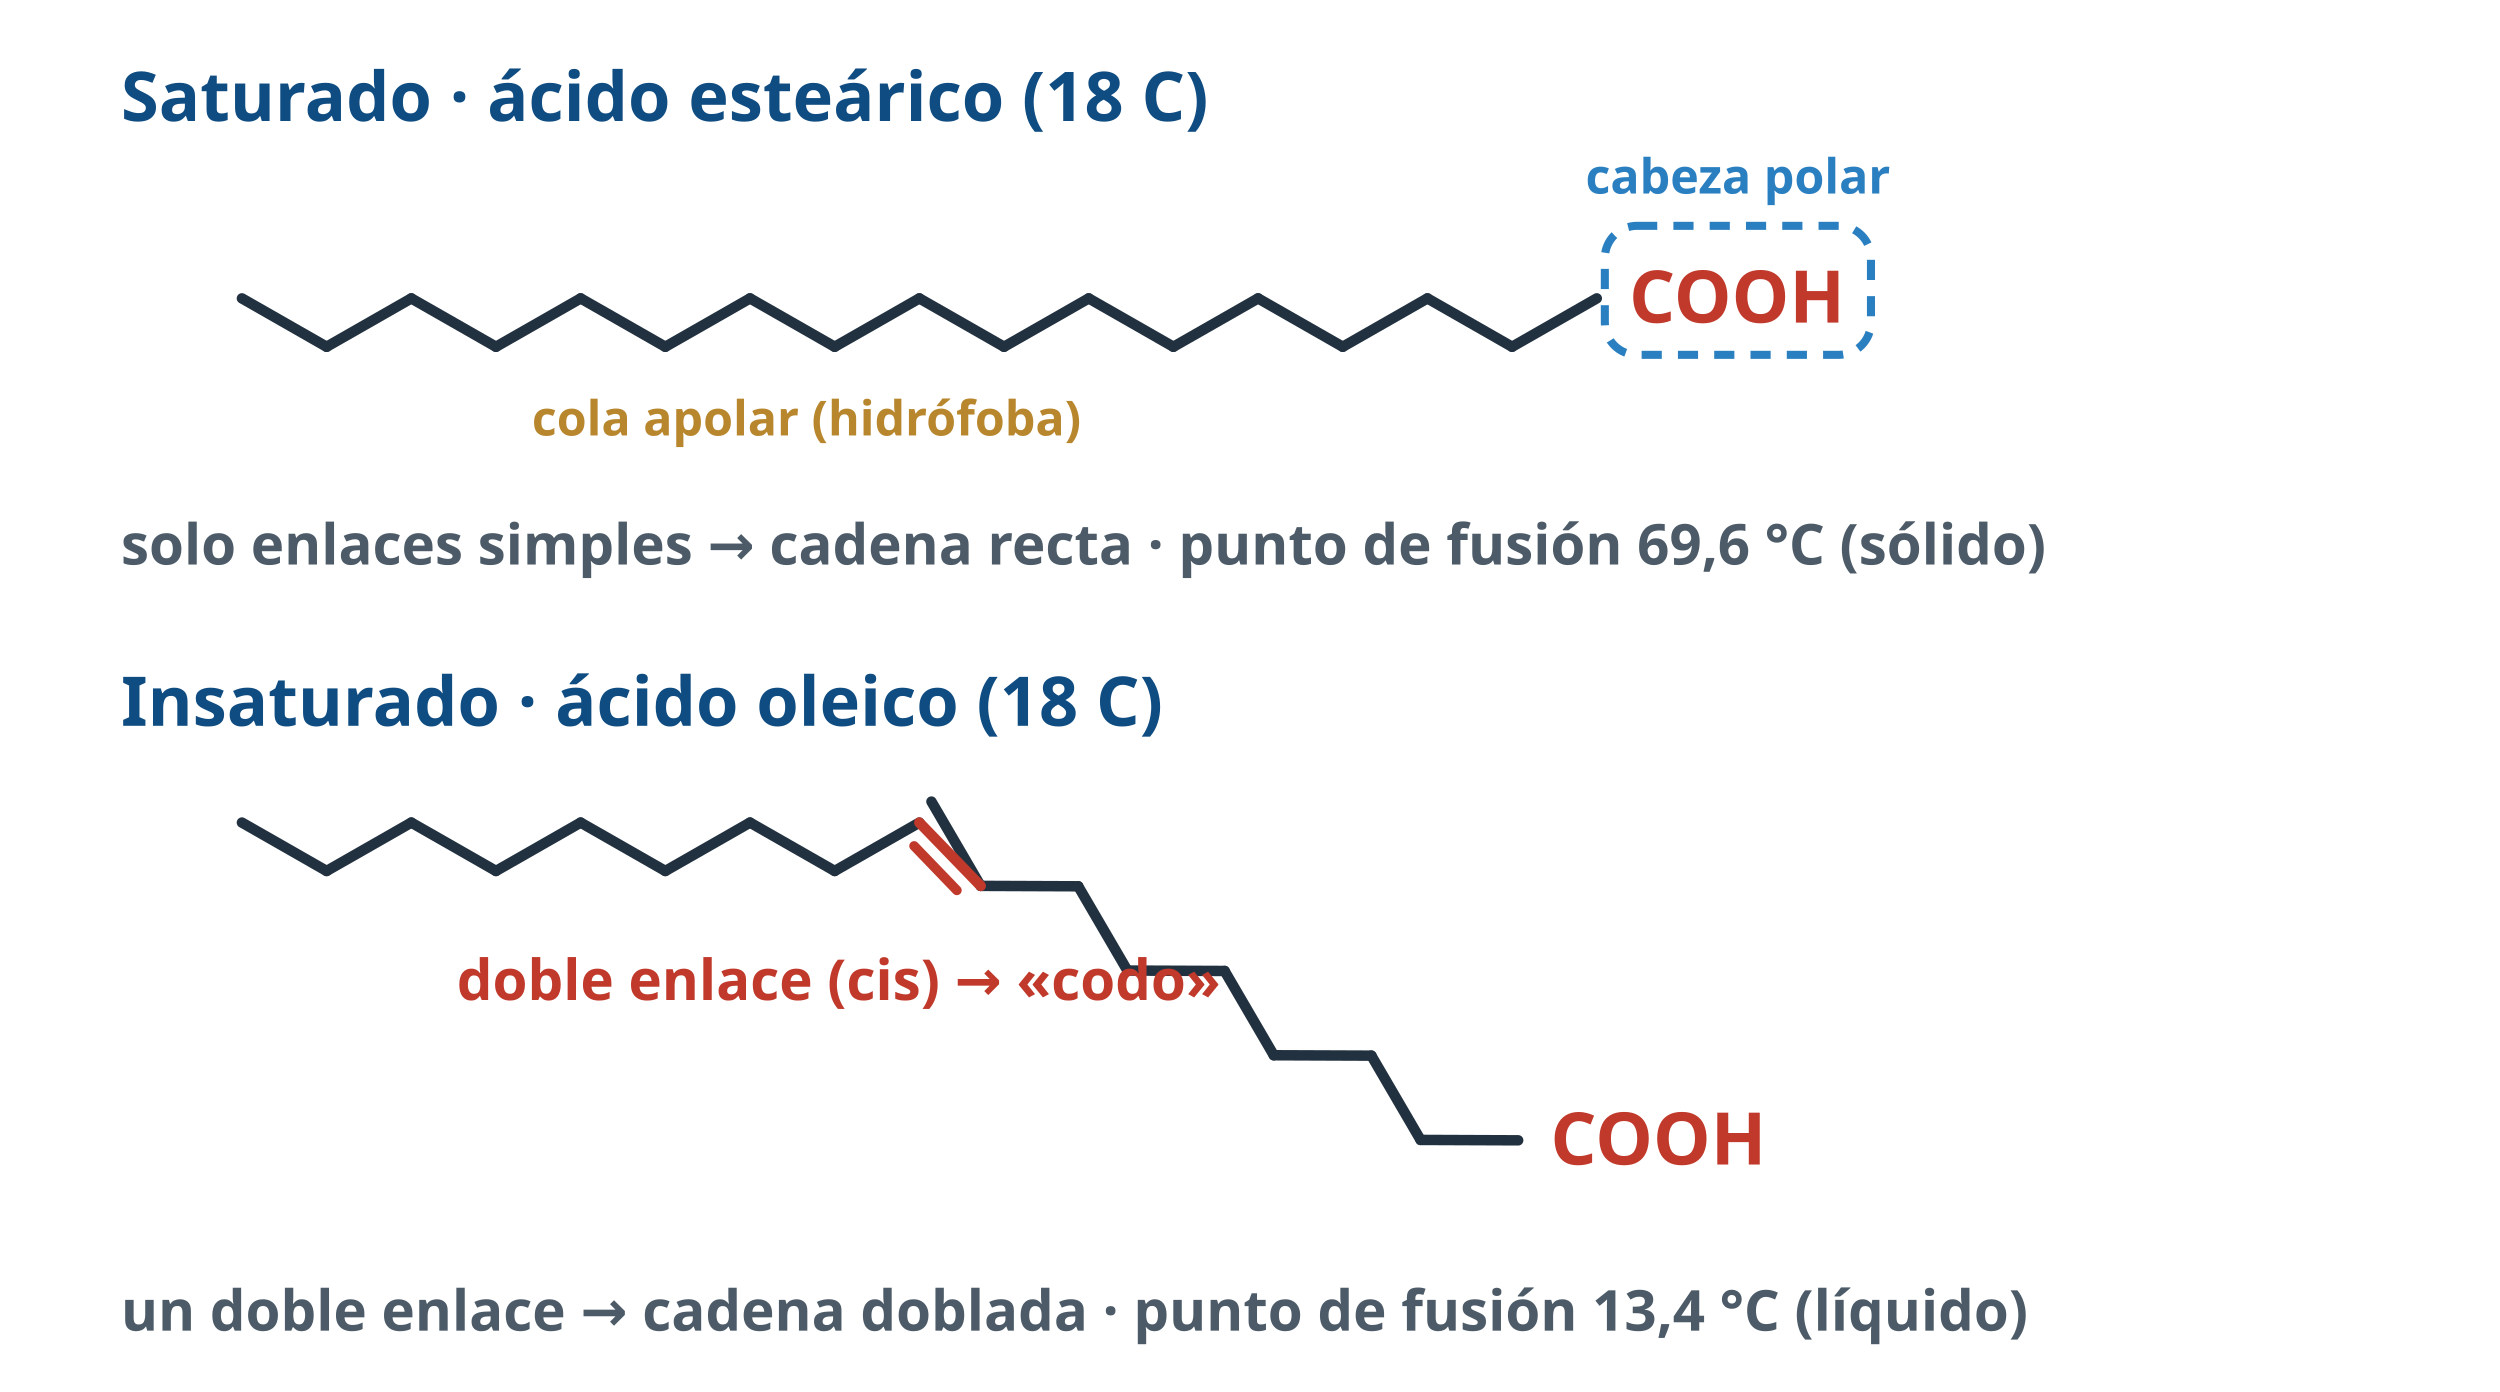
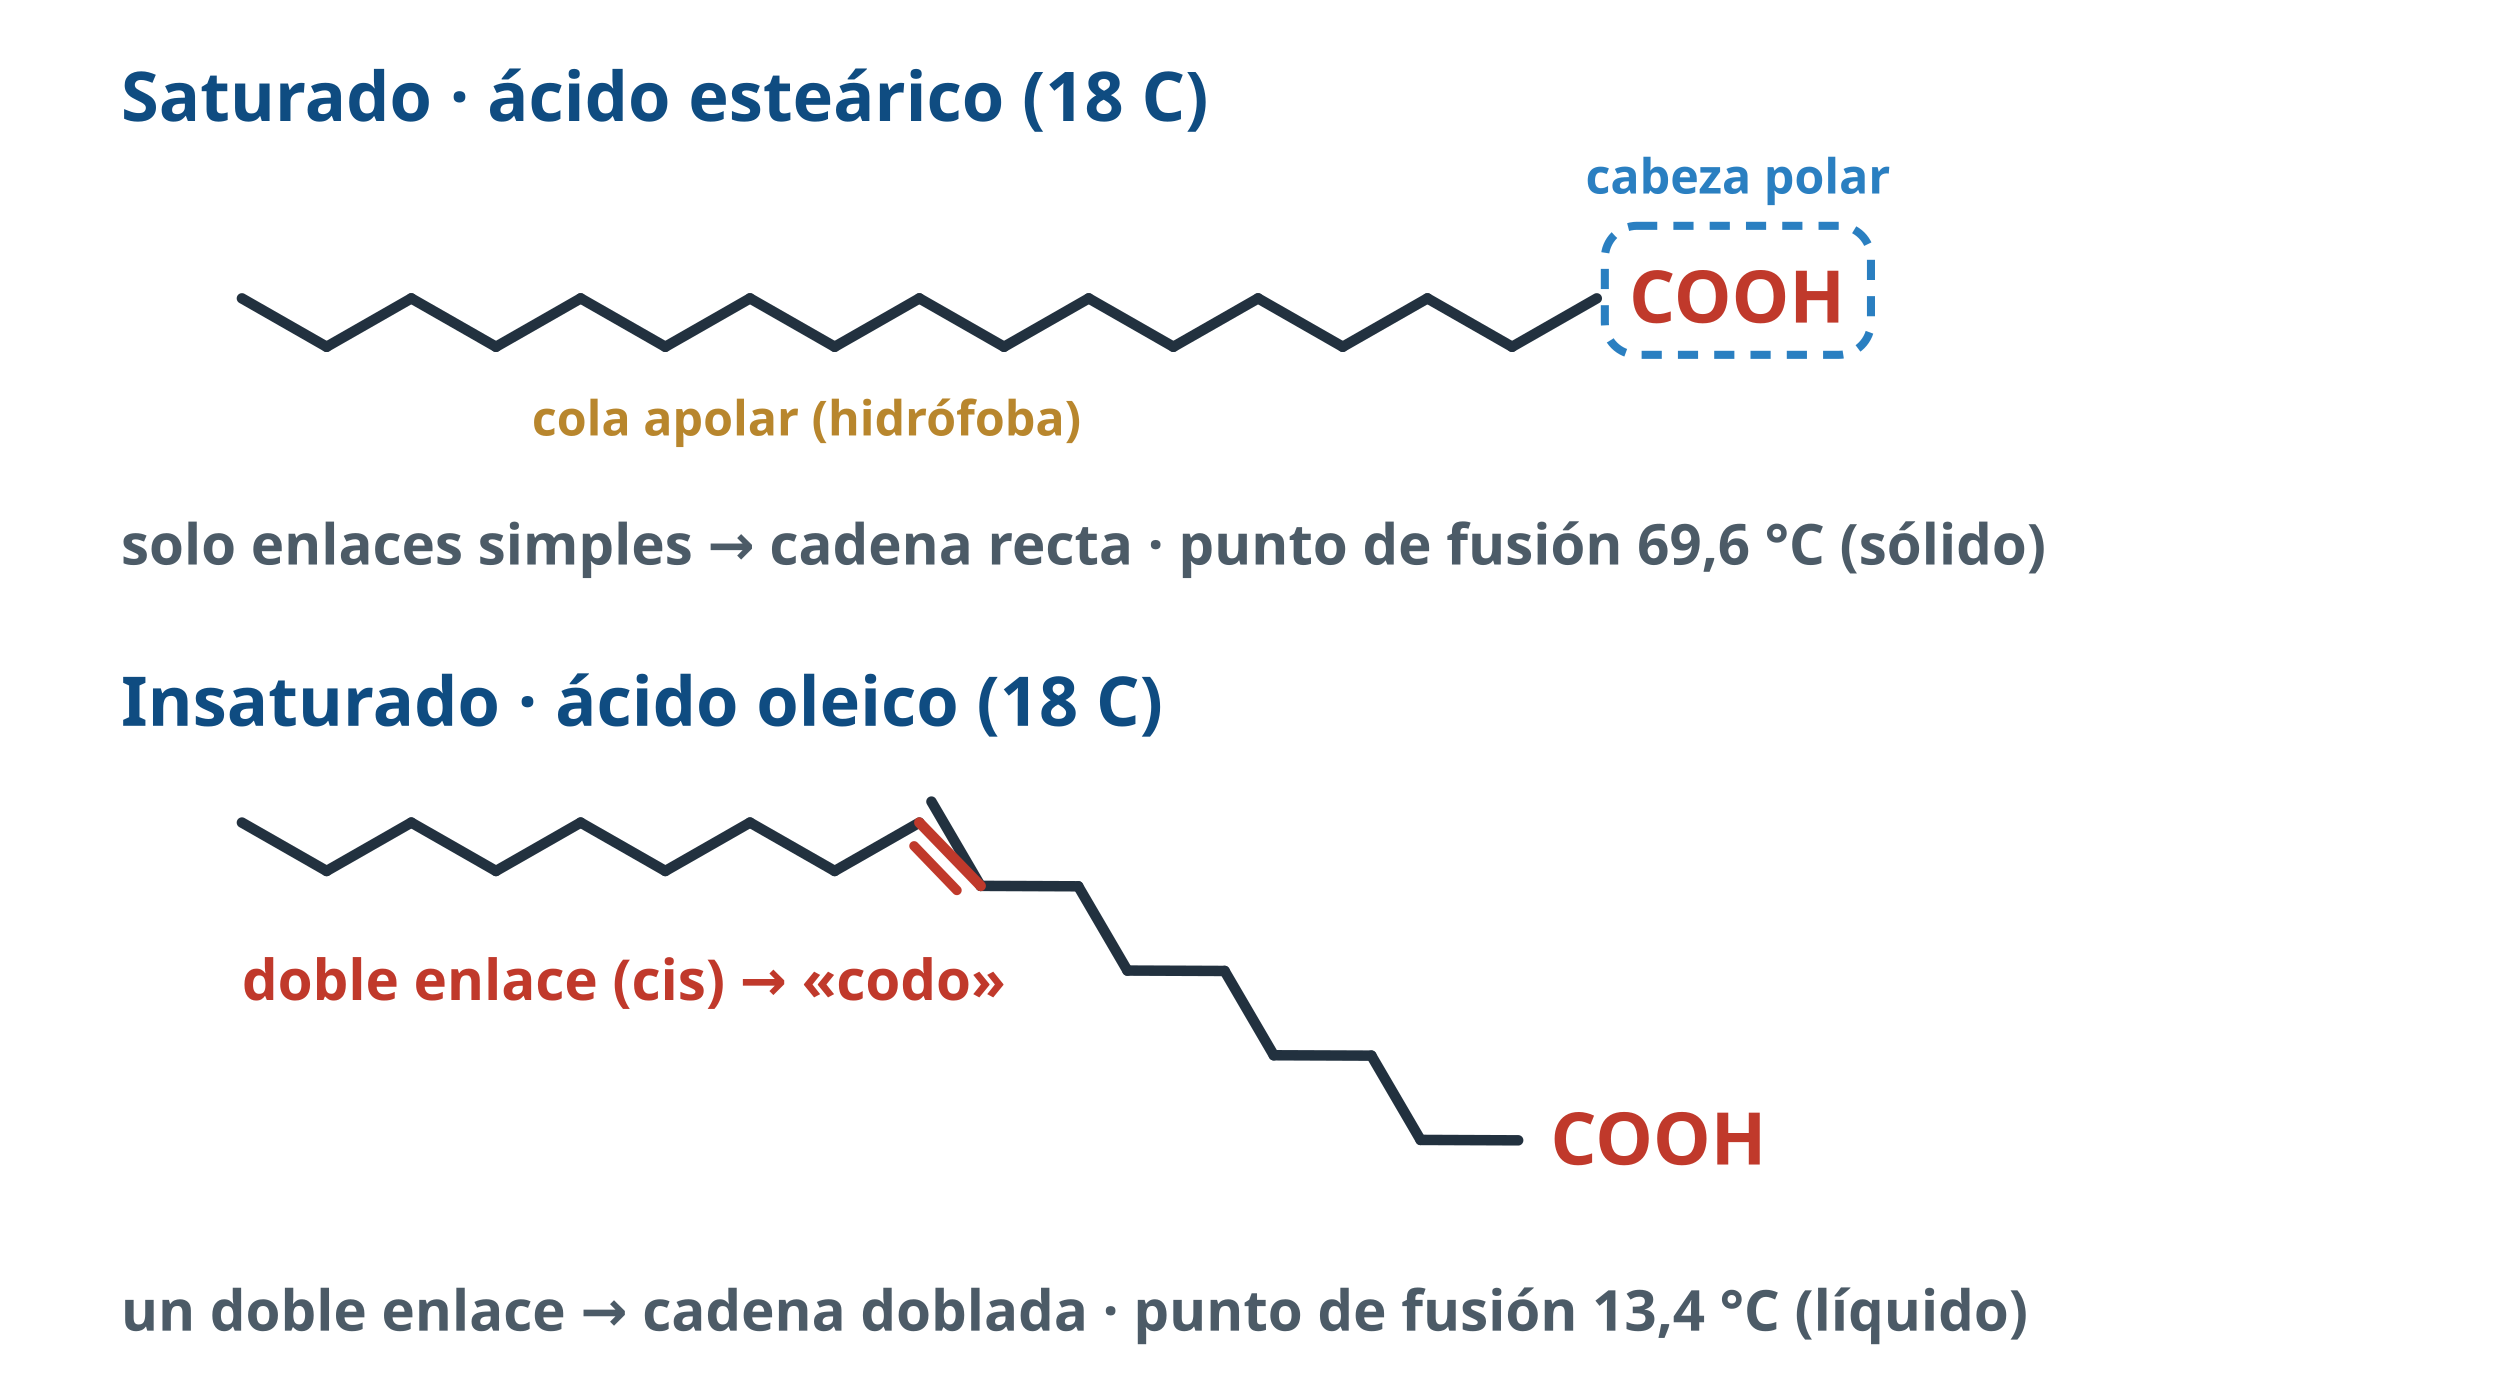
<svg xmlns="http://www.w3.org/2000/svg" viewBox="0 0 620 345" role="img" font-family="Nunito, 'Segoe UI', system-ui, sans-serif">
  <defs>
    <marker id="fl" viewBox="0 0 10 10" refX="8" refY="5" markerWidth="7" markerHeight="7" orient="auto-start-reverse">
      <path d="M0,0 L10,5 L0,10 z" fill="#2a7fc1" />
    </marker>
    <marker id="fk" viewBox="0 0 10 10" refX="8" refY="5" markerWidth="7" markerHeight="7" orient="auto-start-reverse">
      <path d="M0,0 L10,5 L0,10 z" fill="#22313f" />
    </marker>
    <radialGradient id="gO" cx="35%" cy="35%" r="70%">
      <stop offset="0" stop-color="#f08a7e" />
      <stop offset="1" stop-color="#c0392b" />
    </radialGradient>
    <radialGradient id="gH" cx="35%" cy="35%" r="70%">
      <stop offset="0" stop-color="#ffffff" />
      <stop offset="1" stop-color="#d5dde3" />
    </radialGradient>
  </defs>
  <line x1="60.0" y1="74.0" x2="81.0" y2="86.0" stroke="#22313f" stroke-width="2.6" stroke-linecap="round" />
  <line x1="81.0" y1="86.0" x2="102.0" y2="74.0" stroke="#22313f" stroke-width="2.6" stroke-linecap="round" />
  <line x1="102.0" y1="74.0" x2="123.0" y2="86.0" stroke="#22313f" stroke-width="2.6" stroke-linecap="round" />
  <line x1="123.0" y1="86.0" x2="144.0" y2="74.0" stroke="#22313f" stroke-width="2.6" stroke-linecap="round" />
  <line x1="144.0" y1="74.0" x2="165.0" y2="86.0" stroke="#22313f" stroke-width="2.6" stroke-linecap="round" />
  <line x1="165.0" y1="86.0" x2="186.0" y2="74.0" stroke="#22313f" stroke-width="2.6" stroke-linecap="round" />
  <line x1="186.0" y1="74.0" x2="207.0" y2="86.0" stroke="#22313f" stroke-width="2.6" stroke-linecap="round" />
  <line x1="207.0" y1="86.0" x2="228.0" y2="74.0" stroke="#22313f" stroke-width="2.6" stroke-linecap="round" />
  <line x1="228.0" y1="74.0" x2="249.0" y2="86.0" stroke="#22313f" stroke-width="2.6" stroke-linecap="round" />
  <line x1="249.0" y1="86.0" x2="270.0" y2="74.0" stroke="#22313f" stroke-width="2.6" stroke-linecap="round" />
  <line x1="270.0" y1="74.0" x2="291.0" y2="86.0" stroke="#22313f" stroke-width="2.6" stroke-linecap="round" />
  <line x1="291.0" y1="86.0" x2="312.0" y2="74.0" stroke="#22313f" stroke-width="2.6" stroke-linecap="round" />
  <line x1="312.0" y1="74.0" x2="333.0" y2="86.0" stroke="#22313f" stroke-width="2.6" stroke-linecap="round" />
  <line x1="333.0" y1="86.0" x2="354.0" y2="74.0" stroke="#22313f" stroke-width="2.6" stroke-linecap="round" />
  <line x1="354.0" y1="74.0" x2="375.0" y2="86.0" stroke="#22313f" stroke-width="2.6" stroke-linecap="round" />
  <line x1="375.0" y1="86.0" x2="396.0" y2="74.0" stroke="#22313f" stroke-width="2.6" stroke-linecap="round" />
  <text x="404.0" y="80.0" font-size="18" text-anchor="start" font-weight="900" fill="#c0392b">COOH</text>
  <rect x="398.0" y="56.0" width="66" height="32" rx="8" fill="none" stroke="#2a7fc1" stroke-width="2" stroke-dasharray="5 4" />
  <text x="431.0" y="48.0" font-size="12" text-anchor="middle" font-weight="900" fill="#2a7fc1">cabeza polar</text>
  <text x="200.0" y="108.0" font-size="12" text-anchor="middle" font-weight="900" fill="#b8862d">cola apolar (hidrófoba)</text>
  <text x="30.0" y="30.0" font-size="17" text-anchor="start" font-weight="900" fill="#0f4c81">Saturado · ácido esteárico (18 C)</text>
  <text x="30.0" y="140.0" font-size="14" text-anchor="start" font-weight="700" fill="#4c5b67">solo enlaces simples → cadena recta · punto de fusión 69,6 °C (sólido)</text>
  <line x1="60.0" y1="204.0" x2="81.0" y2="216.0" stroke="#22313f" stroke-width="2.6" stroke-linecap="round" />
  <line x1="81.0" y1="216.0" x2="102.0" y2="204.0" stroke="#22313f" stroke-width="2.6" stroke-linecap="round" />
  <line x1="102.0" y1="204.0" x2="123.0" y2="216.0" stroke="#22313f" stroke-width="2.6" stroke-linecap="round" />
  <line x1="123.0" y1="216.0" x2="144.0" y2="204.0" stroke="#22313f" stroke-width="2.6" stroke-linecap="round" />
  <line x1="144.0" y1="204.0" x2="165.0" y2="216.0" stroke="#22313f" stroke-width="2.6" stroke-linecap="round" />
  <line x1="165.0" y1="216.0" x2="186.0" y2="204.0" stroke="#22313f" stroke-width="2.6" stroke-linecap="round" />
  <line x1="186.0" y1="204.0" x2="207.0" y2="216.0" stroke="#22313f" stroke-width="2.6" stroke-linecap="round" />
  <line x1="207.0" y1="216.0" x2="228.0" y2="204.0" stroke="#22313f" stroke-width="2.6" stroke-linecap="round" />
  <line x1="231.0" y1="198.8" x2="243.2" y2="219.7" stroke="#22313f" stroke-width="2.6" stroke-linecap="round" />
  <line x1="243.2" y1="219.7" x2="267.4" y2="219.8" stroke="#22313f" stroke-width="2.6" stroke-linecap="round" />
  <line x1="267.4" y1="219.8" x2="279.6" y2="240.7" stroke="#22313f" stroke-width="2.6" stroke-linecap="round" />
  <line x1="279.6" y1="240.7" x2="303.7" y2="240.8" stroke="#22313f" stroke-width="2.6" stroke-linecap="round" />
  <line x1="303.7" y1="240.8" x2="315.9" y2="261.7" stroke="#22313f" stroke-width="2.6" stroke-linecap="round" />
  <line x1="315.9" y1="261.7" x2="340.1" y2="261.8" stroke="#22313f" stroke-width="2.6" stroke-linecap="round" />
  <line x1="340.1" y1="261.8" x2="352.3" y2="282.7" stroke="#22313f" stroke-width="2.6" stroke-linecap="round" />
  <line x1="352.3" y1="282.7" x2="376.5" y2="282.8" stroke="#22313f" stroke-width="2.6" stroke-linecap="round" />
  <line x1="226.7" y1="209.8" x2="237.3" y2="220.8" stroke="#c0392b" stroke-width="2.4" stroke-linecap="round" />
  <line x1="228.0" y1="204.0" x2="243.2" y2="219.7" stroke="#c0392b" stroke-width="2.6" stroke-linecap="round" />
  <text x="384.5" y="288.8" font-size="18" text-anchor="start" font-weight="900" fill="#c0392b">COOH</text>
-   <text x="208.0" y="248.0" font-size="14" text-anchor="middle" font-weight="800" fill="#c0392b">doble enlace (cis) → «codo»</text>
+   <text x="60.0" y="248.0" font-size="14" text-anchor="start" font-weight="800" fill="#c0392b">doble enlace (cis) → «codo»</text>
  <text x="30.0" y="180.0" font-size="17" text-anchor="start" font-weight="900" fill="#0f4c81">Insaturado · ácido oleico (18 C)</text>
  <text x="30.0" y="330.0" font-size="14" text-anchor="start" font-weight="700" fill="#4c5b67">un doble enlace → cadena doblada · punto de fusión 13,4 °C (líquido)</text>
</svg>
